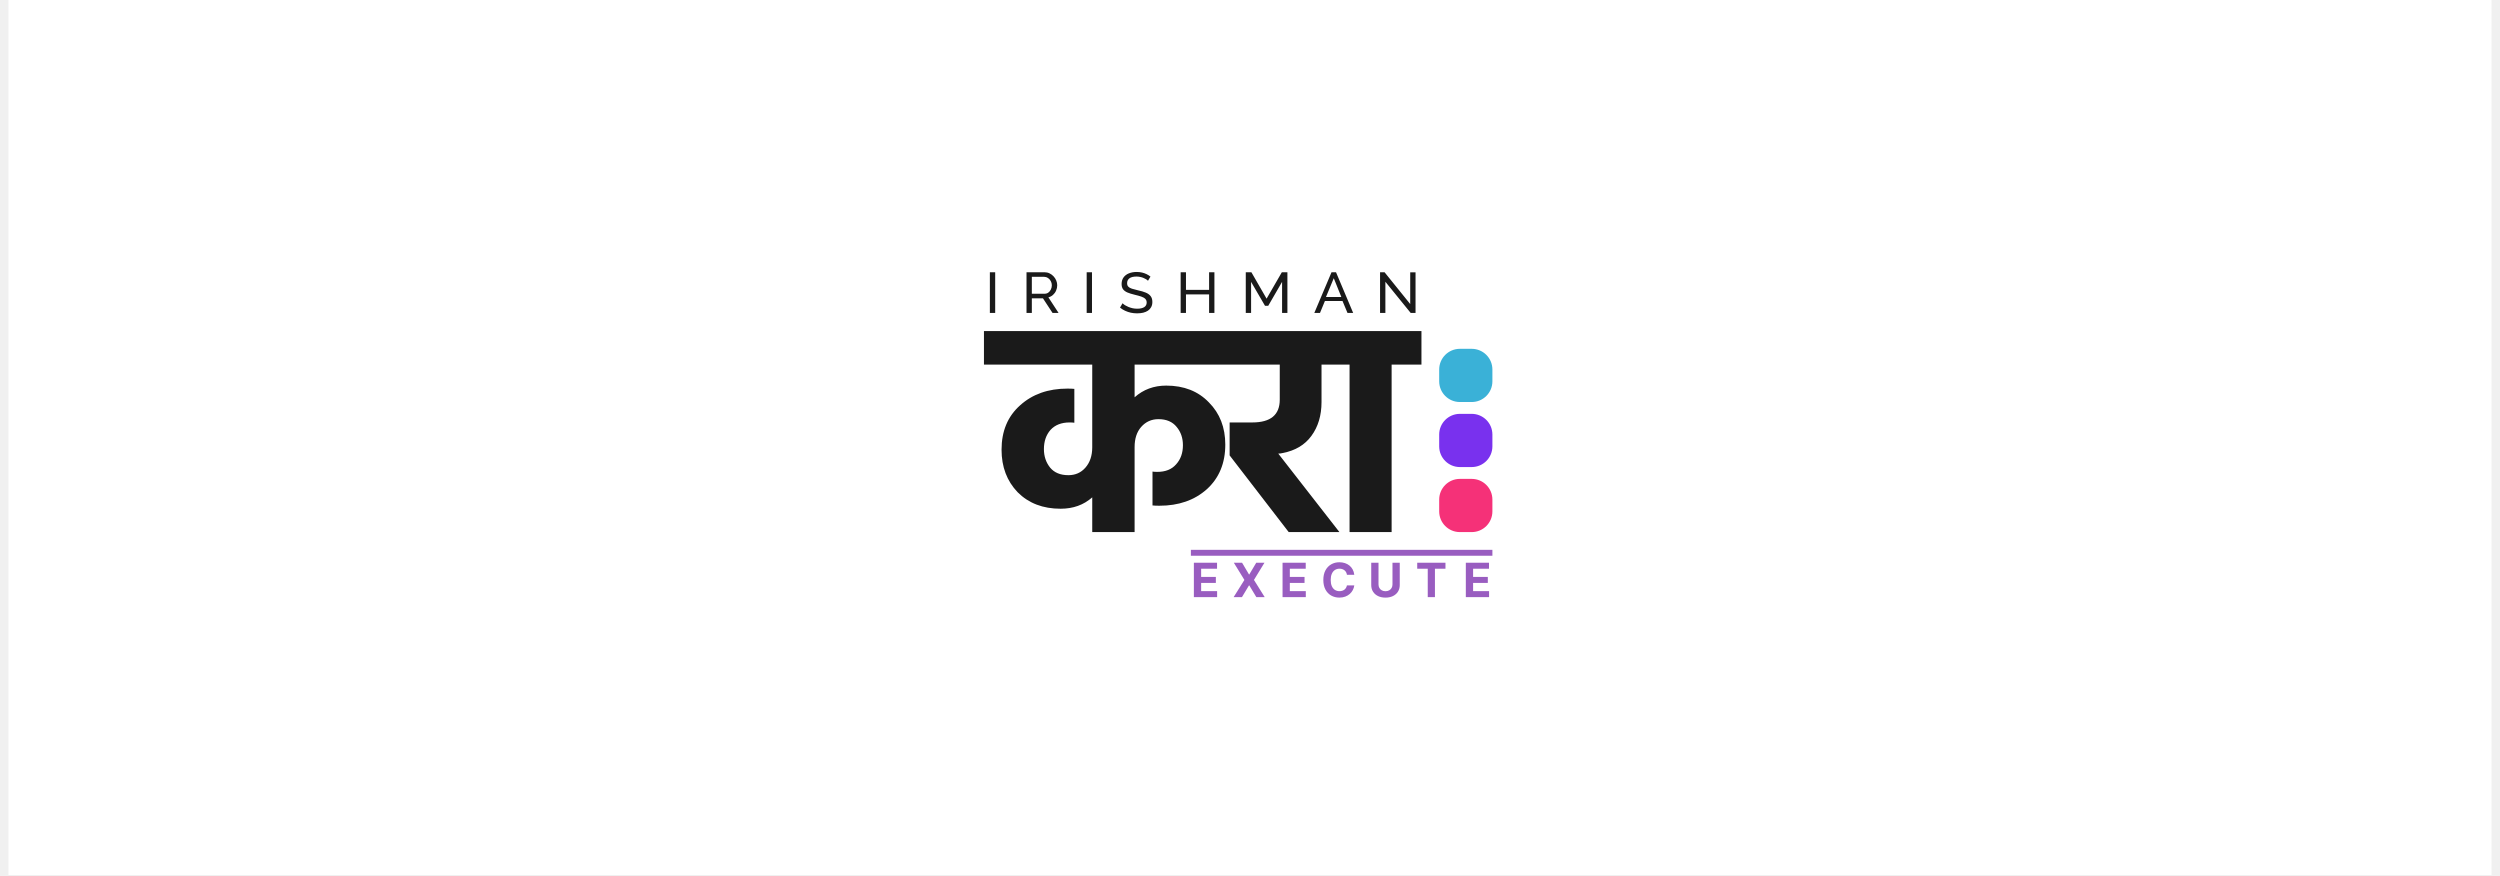
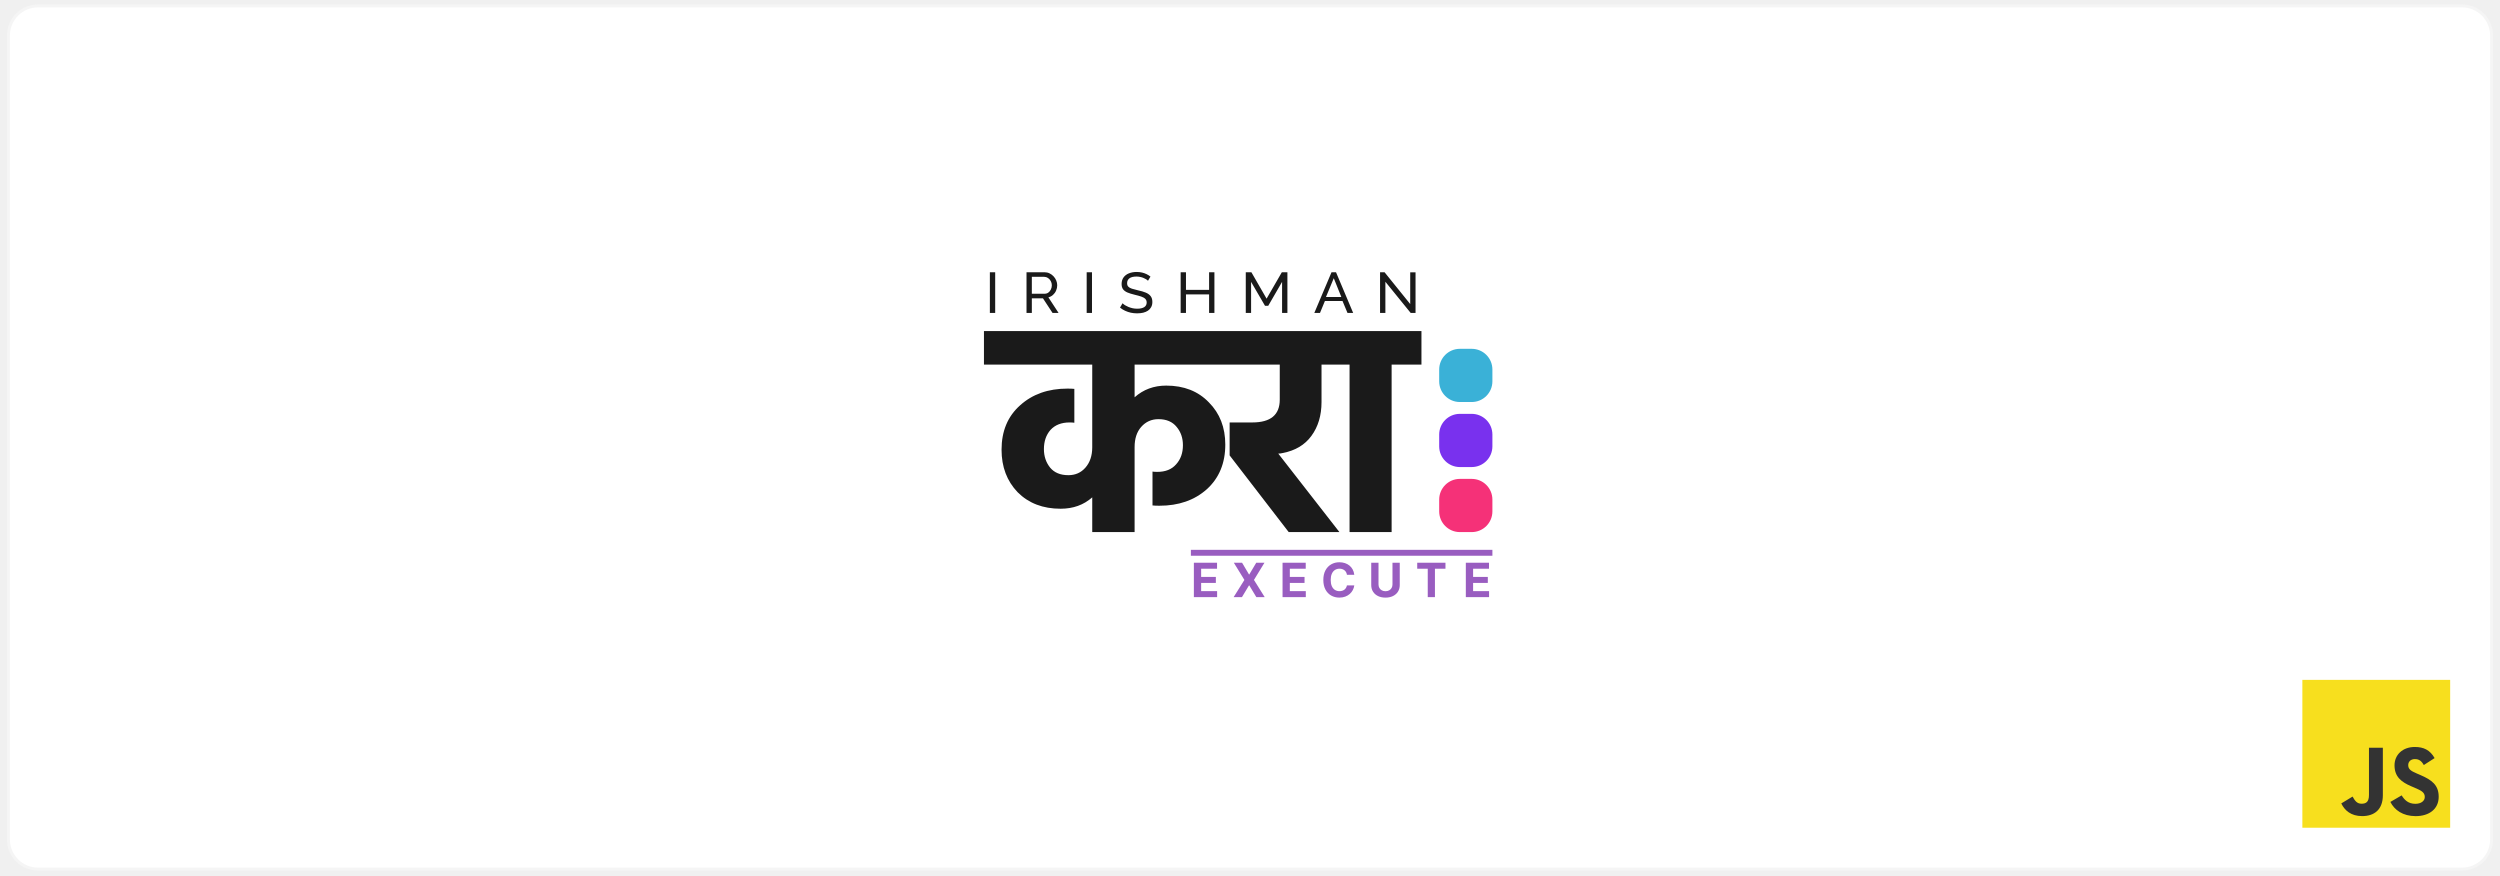
<svg xmlns="http://www.w3.org/2000/svg" width="1200" height="420" viewBox="-160 -40 420 148" fill="none">
-   <rect x="-160" y="-40" width="420" height="148" fill="#ffffff" />
+   <rect style="stroke: #f5f5f5; stroke-width: 0.5;" rx="5" x="-160" y="-39" width="420" height="146" fill="#ffffff" />
  <path d="M48.847 21.675H30.481V27.198C31.961 25.881 33.744 25.222 35.829 25.222C38.823 25.222 41.228 26.168 43.045 28.06C44.895 29.918 45.82 32.299 45.82 35.204C45.82 38.346 44.777 40.862 42.692 42.754C40.606 44.612 37.932 45.541 34.669 45.541C34.164 45.541 33.778 45.524 33.508 45.49V39.764C33.71 39.798 33.979 39.815 34.316 39.815C35.695 39.815 36.755 39.393 37.495 38.548C38.268 37.704 38.655 36.623 38.655 35.306C38.655 34.089 38.302 33.059 37.595 32.215C36.889 31.336 35.863 30.897 34.517 30.897C33.34 30.897 32.365 31.336 31.591 32.215C30.851 33.059 30.481 34.191 30.481 35.609V50H23.316V44.122C21.87 45.406 20.087 46.048 17.968 46.048C14.974 46.048 12.552 45.119 10.702 43.261C8.885 41.369 7.977 38.971 7.977 36.066C7.977 32.924 9.02 30.424 11.105 28.566C13.191 26.675 15.865 25.729 19.128 25.729C19.599 25.729 19.986 25.746 20.289 25.779V31.505C20.087 31.471 19.818 31.454 19.481 31.454C18.102 31.454 17.026 31.877 16.252 32.721C15.512 33.566 15.142 34.647 15.142 35.964C15.142 37.18 15.495 38.227 16.201 39.106C16.908 39.95 17.934 40.373 19.279 40.373C20.457 40.373 21.415 39.95 22.155 39.106C22.929 38.227 23.316 37.079 23.316 35.66V21.675H5V16H48.847V21.675ZM46.556 37.028V31.454H50.391C53.486 31.454 55.033 30.171 55.033 27.604V21.675H43.277V16H67.345V21.675H62.097V28.009C62.097 30.272 61.525 32.181 60.382 33.735C59.272 35.255 57.657 36.218 55.538 36.623C55.269 36.691 55.016 36.724 54.781 36.724L65.125 50H56.547L46.556 37.028ZM61.794 21.675V16H79V21.675H73.954V50H66.84V21.675H61.794Z" fill="#1A1A1A" />
  <path d="M6 12.932V6.048H6.9V12.932H6ZM12.199 12.932V6.048H15.24C15.553 6.048 15.84 6.113 16.1 6.242C16.36 6.365 16.587 6.533 16.78 6.747C16.974 6.953 17.124 7.189 17.231 7.454C17.337 7.713 17.391 7.978 17.391 8.249C17.391 8.566 17.327 8.867 17.201 9.151C17.081 9.435 16.907 9.678 16.68 9.878C16.46 10.079 16.2 10.217 15.9 10.295L17.621 12.932H16.6L14.98 10.46H13.1V12.932H12.199ZM13.1 9.684H15.25C15.497 9.684 15.71 9.62 15.89 9.49C16.077 9.355 16.22 9.177 16.32 8.957C16.427 8.737 16.48 8.501 16.48 8.249C16.48 7.991 16.42 7.755 16.3 7.542C16.18 7.322 16.024 7.147 15.83 7.018C15.637 6.889 15.424 6.824 15.19 6.824H13.1V9.684ZM22.374 12.932V6.048H23.274V12.932H22.374ZM32.745 7.493C32.664 7.403 32.558 7.315 32.424 7.231C32.291 7.147 32.141 7.073 31.974 7.008C31.808 6.937 31.624 6.882 31.424 6.843C31.231 6.798 31.027 6.776 30.814 6.776C30.267 6.776 29.864 6.876 29.604 7.076C29.344 7.277 29.214 7.551 29.214 7.9C29.214 8.146 29.28 8.34 29.414 8.482C29.547 8.624 29.75 8.741 30.024 8.831C30.304 8.922 30.657 9.015 31.084 9.112C31.578 9.216 32.004 9.342 32.364 9.49C32.724 9.639 33.001 9.839 33.195 10.091C33.388 10.337 33.485 10.667 33.485 11.08C33.485 11.41 33.418 11.698 33.285 11.943C33.158 12.182 32.978 12.383 32.745 12.544C32.511 12.699 32.238 12.816 31.924 12.893C31.611 12.964 31.271 13 30.904 13C30.544 13 30.191 12.964 29.844 12.893C29.504 12.816 29.18 12.706 28.873 12.564C28.567 12.421 28.28 12.244 28.013 12.03L28.443 11.294C28.55 11.403 28.687 11.513 28.854 11.623C29.027 11.727 29.22 11.824 29.434 11.914C29.654 12.005 29.89 12.079 30.144 12.137C30.397 12.189 30.657 12.215 30.924 12.215C31.431 12.215 31.824 12.127 32.104 11.953C32.384 11.772 32.524 11.51 32.524 11.168C32.524 10.909 32.444 10.702 32.284 10.547C32.131 10.392 31.901 10.263 31.594 10.159C31.287 10.056 30.914 9.952 30.474 9.849C29.994 9.733 29.59 9.607 29.264 9.471C28.937 9.329 28.69 9.145 28.523 8.918C28.363 8.692 28.283 8.398 28.283 8.036C28.283 7.596 28.393 7.225 28.613 6.921C28.834 6.617 29.137 6.388 29.524 6.233C29.91 6.078 30.347 6 30.834 6C31.154 6 31.451 6.032 31.724 6.097C32.004 6.162 32.264 6.252 32.504 6.368C32.745 6.485 32.965 6.624 33.165 6.785L32.745 7.493ZM43.981 6.048V12.932H43.081V9.801H39.17V12.932H38.27V6.048H39.17V9.025H43.081V6.048H43.981ZM55.426 12.932V7.677L53.086 11.72H52.536L50.185 7.677V12.932H49.285V6.048H50.235L52.806 10.518L55.386 6.048H56.327V12.932H55.426ZM63.789 6.048H64.549L67.45 12.932H66.49L65.649 10.915H62.669L61.838 12.932H60.878L63.789 6.048ZM65.449 10.237L64.169 7.057L62.849 10.237H65.449ZM72.899 7.658V12.932H71.998V6.048H72.759L77.1 11.429V6.058H78V12.932H77.18L72.899 7.658Z" fill="#1A1A1A" />
  <path d="M82 44.5C82 42.567 83.567 41 85.5 41H87.5C89.433 41 91 42.567 91 44.5V46.5C91 48.433 89.433 50 87.5 50H85.5C83.567 50 82 48.433 82 46.5V44.5Z" fill="#F53178" />
  <path d="M82 33.5C82 31.567 83.567 30 85.5 30H87.5C89.433 30 91 31.567 91 33.5V35.5C91 37.433 89.433 39 87.5 39H85.5C83.567 39 82 37.433 82 35.5V33.5Z" fill="#7931EE" />
  <path d="M82 22.5C82 20.567 83.567 19 85.5 19H87.5C89.433 19 91 20.567 91 22.5V24.5C91 26.433 89.433 28 87.5 28H85.5C83.567 28 82 26.433 82 24.5V22.5Z" fill="#3AB1D7" />
  <path transform="translate(86, 55)" d="M0.506 6V0.182H4.426V1.196H1.736V2.582H4.224V3.597H1.736V4.986H4.438V6H0.506Z" fill="#995DC0" />
  <path transform="translate(78, 55)" d="M0.284 1.196V0.182H5.062V1.196H3.281V6H2.065V1.196H0.284Z" fill="#995DC0" />
  <path transform="translate(70, 55)" d="M4.099 0.182H5.33V3.96C5.33 4.384 5.228 4.756 5.026 5.074C4.825 5.392 4.544 5.64 4.182 5.818C3.82 5.994 3.399 6.082 2.918 6.082C2.435 6.082 2.012 5.994 1.651 5.818C1.289 5.64 1.008 5.392 0.807 5.074C0.606 4.756 0.506 4.384 0.506 3.96V0.182H1.736V3.855C1.736 4.077 1.784 4.274 1.881 4.446C1.979 4.618 2.117 4.754 2.295 4.852C2.473 4.951 2.681 5 2.918 5C3.156 5 3.364 4.951 3.54 4.852C3.718 4.754 3.855 4.618 3.952 4.446C4.05 4.274 4.099 4.077 4.099 3.855V0.182Z" fill="#995DC0" />
  <path transform="translate(62, 55)" d="M5.639 2.219H4.395C4.372 2.058 4.326 1.915 4.256 1.79C4.186 1.663 4.096 1.555 3.986 1.466C3.876 1.377 3.749 1.309 3.605 1.261C3.463 1.214 3.309 1.19 3.142 1.19C2.841 1.19 2.579 1.265 2.355 1.415C2.132 1.562 1.958 1.778 1.835 2.062C1.712 2.345 1.651 2.688 1.651 3.091C1.651 3.506 1.712 3.854 1.835 4.136C1.96 4.419 2.134 4.632 2.358 4.776C2.581 4.92 2.84 4.991 3.134 4.991C3.298 4.991 3.451 4.97 3.591 4.926C3.733 4.883 3.859 4.819 3.969 4.736C4.079 4.651 4.17 4.547 4.241 4.426C4.315 4.305 4.366 4.167 4.395 4.011L5.639 4.017C5.607 4.284 5.527 4.542 5.398 4.79C5.271 5.036 5.099 5.257 4.884 5.452C4.67 5.645 4.414 5.798 4.116 5.912C3.821 6.024 3.487 6.08 3.114 6.08C2.595 6.08 2.131 5.962 1.722 5.727C1.314 5.492 0.992 5.152 0.756 4.707C0.521 4.262 0.403 3.723 0.403 3.091C0.403 2.456 0.523 1.917 0.761 1.472C1 1.027 1.324 0.688 1.733 0.455C2.142 0.22 2.602 0.102 3.114 0.102C3.451 0.102 3.763 0.15 4.051 0.244C4.341 0.339 4.598 0.477 4.821 0.659C5.045 0.839 5.226 1.06 5.366 1.321C5.509 1.582 5.599 1.882 5.639 2.219Z" fill="#995DC0" />
  <path transform="translate(55, 55)" d="M0.506 6V0.182H4.426V1.196H1.736V2.582H4.224V3.597H1.736V4.986H4.438V6H0.506Z" fill="#995DC0" />
  <path transform="translate(47, 55)" d="M1.659 0.182L2.832 2.165H2.878L4.057 0.182H5.446L3.67 3.091L5.486 6H4.071L2.878 4.014H2.832L1.639 6H0.23L2.051 3.091L0.264 0.182H1.659Z" fill="#995DC0" />
  <path transform="translate(40, 55)" d="M0.506 6V0.182H4.426V1.196H1.736V2.582H4.224V3.597H1.736V4.986H4.438V6H0.506Z" fill="#995DC0" />
  <rect x="40" y="53" width="51" height="1" fill="#995DC0" />
+   <g transform="translate(228 75) scale(0.25)">
+     <svg width="100" height="100" viewBox="0 0 630 630">
+       <rect width="630" height="630" fill="#f7df1e" />
+       <path fill="#333333" d="m423.2 492.19c12.69 20.72 29.2 35.95 58.4 35.95 24.53 0 40.2-12.26 40.2-29.2 0-20.3-16.1-27.49-43.1-39.3l-14.8-6.35c-42.72-18.2-71.1-41-71.1-89.2 0-44.4 33.83-78.2 86.7-78.2 37.64 0 64.7 13.1 84.2 47.4l-46.1 29.6c-10.15-18.2-21.1-25.37-38.1-25.37-17.34 0-28.33 11-28.33 25.37 0 17.76 11 24.95 36.4 35.95l14.8 6.34c50.3 21.57 78.7 43.56 78.7 93 0 53.3-41.87 82.5-98.1 82.5-54.98 0-90.5-26.2-107.88-60.54zm-209.13 5.13c9.3 16.5 17.76 30.45 38.1 30.45 19.45 0 31.72-7.61 31.72-37.2v-201.3h59.2v202.1c0 61.3-35.94 89.2-88.4 89.2-47.4 0-74.85-24.53-88.81-54.075z" />
+     </svg>
+   </g>
</svg>
